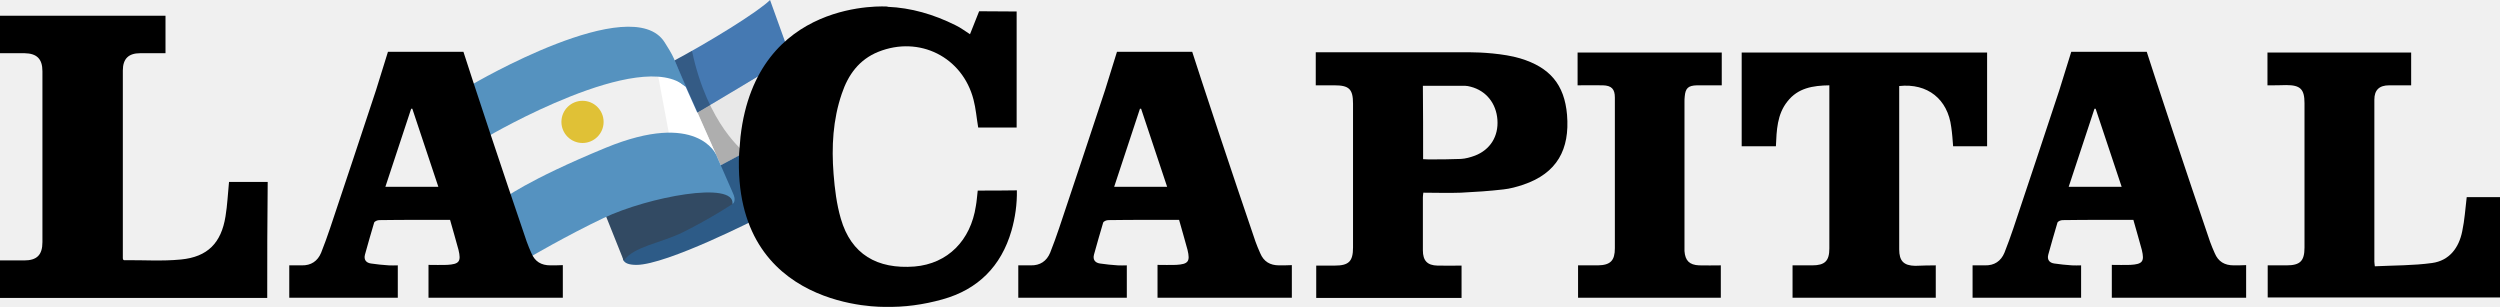
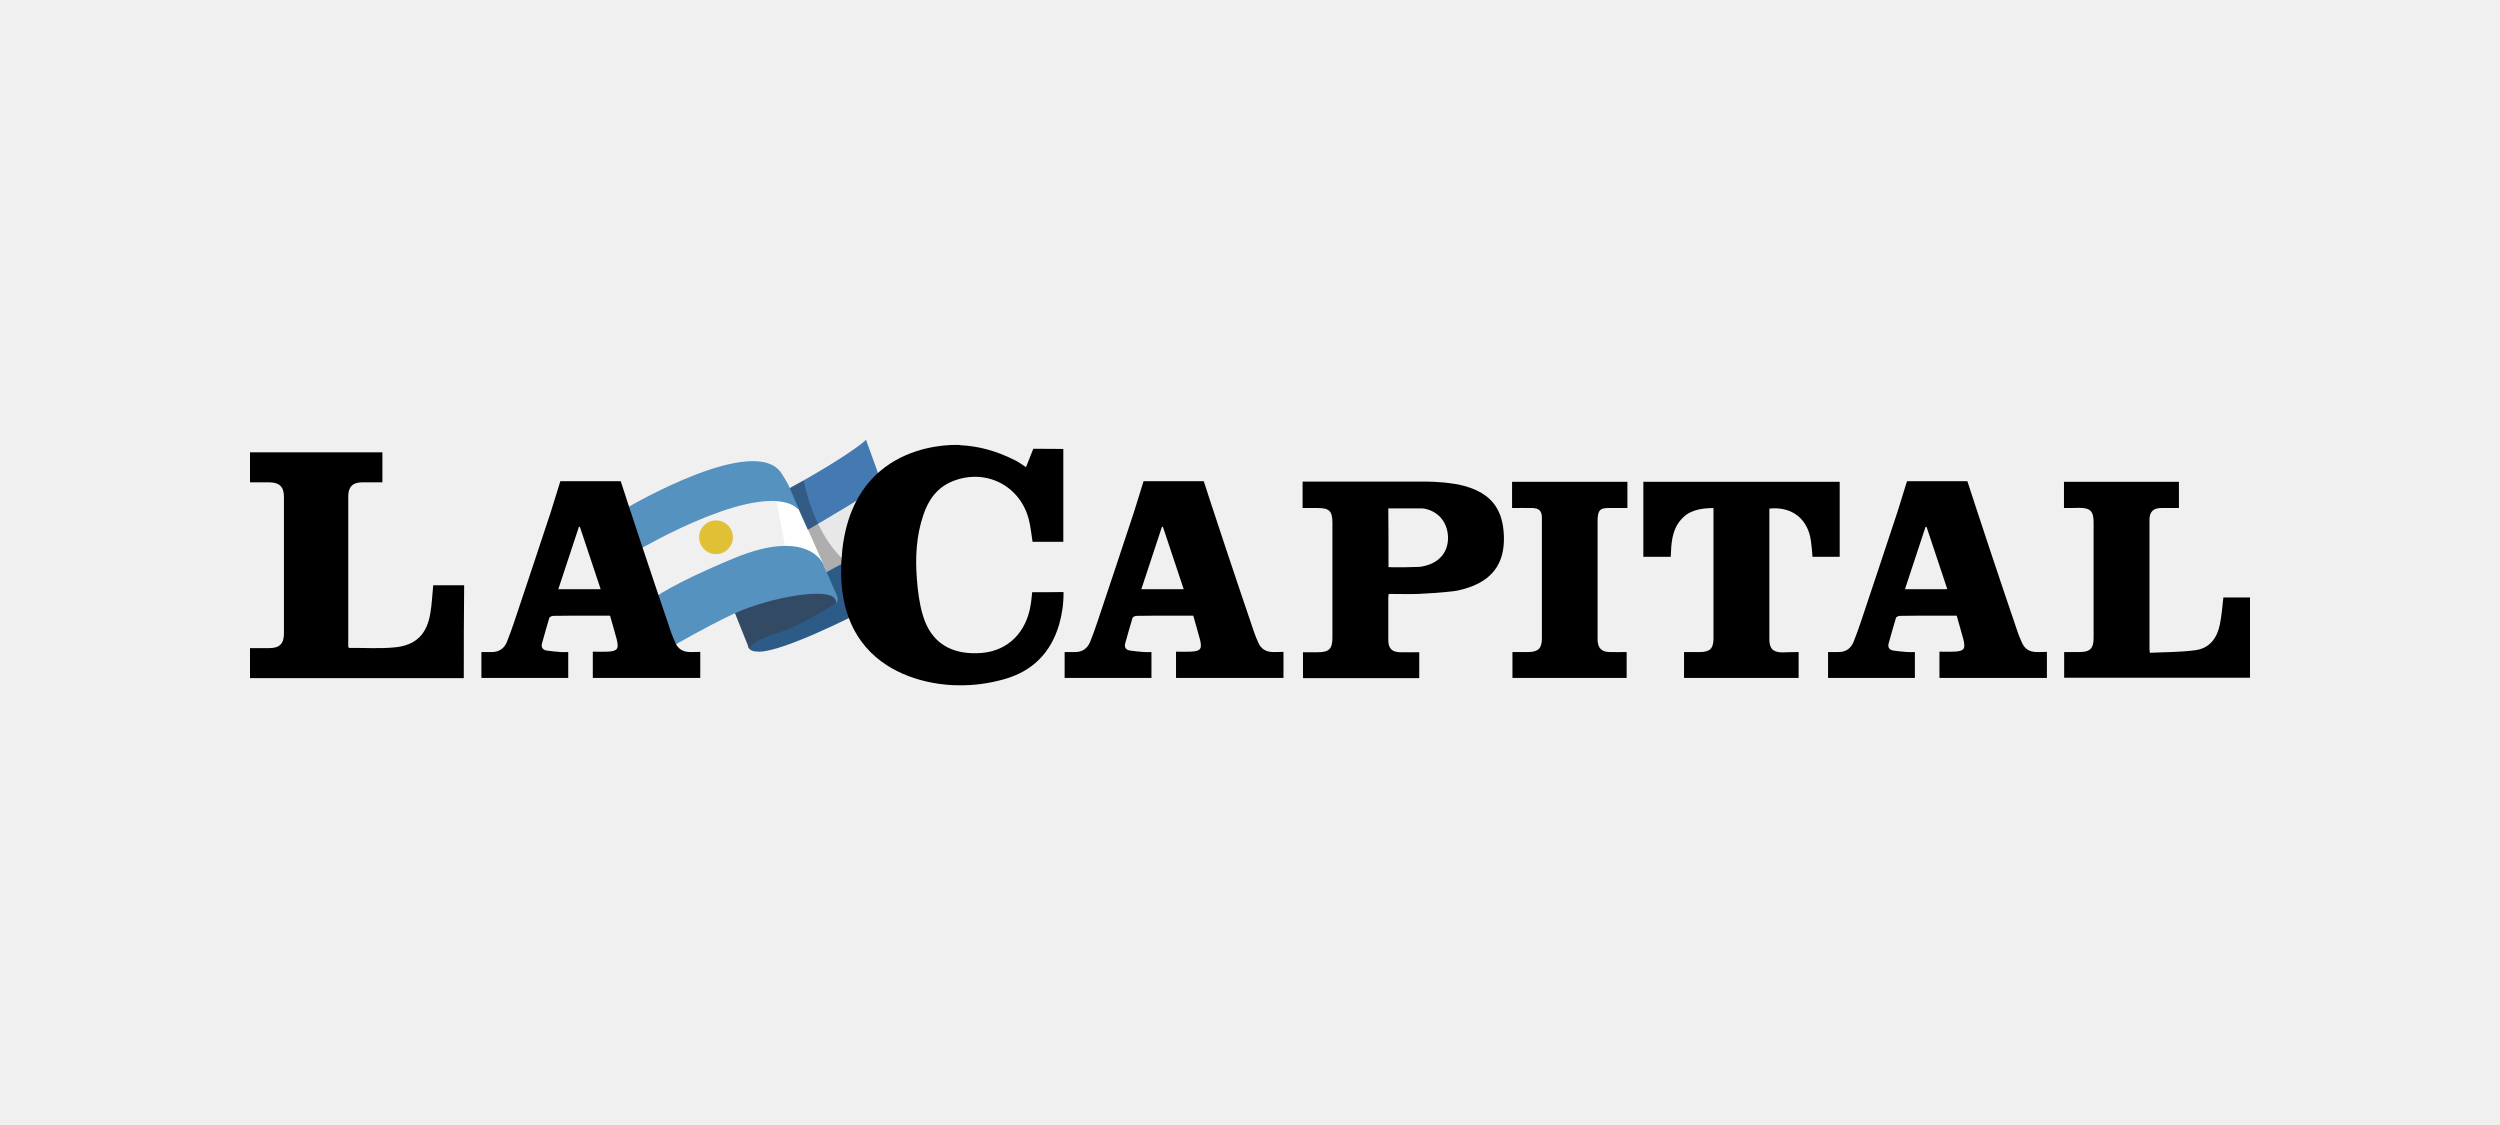
- <svg xmlns="http://www.w3.org/2000/svg" version="1.1" id="Capa_1" x="0px" y="0px" viewBox="0 0 1066.5 130.9" style="enable-background:new 0 0 1066.5 130.9;" xml:space="preserve">
-   <style type="text/css">
+ <svg xmlns="http://www.w3.org/2000/svg" viewBox="0 0 160 72">
+   <rect width="160" height="72" rx="6" fill="#f0f0f0" />
+   <svg x="16" y="12" width="128" height="48" version="1.1" id="Capa_1" viewBox="0 0 1066.5 130.9" style="enable-background:new 0 0 1066.5 130.9;" xml:space="preserve">
+     <style type="text/css">
	.st0{fill:#4579B2;}
	.st1{fill:#E8E8E8;}
	.st2{opacity:0.25;enable-background:new    ;}
	.st3{fill:#2D5B87;}
	.st4{fill:#324A63;}
	.st5{fill:#E0C136;}
	.st6{fill:#FFFFFF;}
	.st7{fill:#5592BF;}
	.st8{fill:#5592C0;}
</style>
-   <g>
    <g>
-       <path class="st0" d="M285.5,27c17-9,38-22,43-27l9,25l-13,7c0,0-28,18-32,18S285.5,27,285.5,27z" />
-       <path class="st1" d="M306.5,68.3L297.6,48l41.9-25l5,25l-29.2,18.3c0,0-11.8,6.7-14.8,6.7S306.5,68.3,306.5,68.3z" />
-       <path class="st2" d="M287.8,25.8l19.7,44.7l10.3-5.4c0,0-15.9-11.7-22.6-43.4L287.8,25.8z" />
-       <path class="st3" d="M323.5,93c0,0-39,20-52,20s0-12,0-12l35-30l15-8L323.5,93z" />
-       <path class="st4" d="M266.1,111.2l-10-25l47.4-7.2l9,4v3l0,0v0.5V87c0,0-9,6-21,12C282.1,103.7,270.5,105,266.1,111.2z" />
-       <circle class="st5" cx="248.5" cy="52" r="9" />
-       <polygon class="st6" points="292.5,37 305.5,66 286.5,63 280.5,31 288.5,34   " />
-       <path class="st7" d="M287.5,25c1.2,3,5,12,5,12c-19-17-84,21-84,21l-7-22c0,0,68-40,82-18C284.5,19.5,286.7,23.1,287.5,25z" />
-       <path class="st8" d="M225.5,110c0,0,16.6-9.7,32-17c19-9,56-16,55-6c0,0,2-1,0-5l-7-16c0,0-8-19-47-3c-34,14-44,22-44,22    L225.5,110z" />
-       <path d="M265.6,113.7l-0.1-0.3C265.5,113.5,265.6,113.7,265.6,113.7z" />
+       <g>
+         <path class="st0" d="M285.5,27c17-9,38-22,43-27l9,25l-13,7c0,0-28,18-32,18S285.5,27,285.5,27z" />
+         <path class="st1" d="M306.5,68.3L297.6,48l41.9-25l5,25l-29.2,18.3c0,0-11.8,6.7-14.8,6.7S306.5,68.3,306.5,68.3z" />
+         <path class="st2" d="M287.8,25.8l19.7,44.7l10.3-5.4c0,0-15.9-11.7-22.6-43.4L287.8,25.8z" />
+         <path class="st3" d="M323.5,93c0,0-39,20-52,20s0-12,0-12l35-30l15-8L323.5,93z" />
+         <path class="st4" d="M266.1,111.2l-10-25l47.4-7.2l9,4v3l0,0v0.5V87c0,0-9,6-21,12C282.1,103.7,270.5,105,266.1,111.2z" />
+         <circle class="st5" cx="248.5" cy="52" r="9" />
+         <polygon class="st6" points="292.5,37 305.5,66 286.5,63 280.5,31 288.5,34   " />
+         <path class="st7" d="M287.5,25c1.2,3,5,12,5,12c-19-17-84,21-84,21l-7-22c0,0,68-40,82-18C284.5,19.5,286.7,23.1,287.5,25z" />
+         <path class="st8" d="M225.5,110c0,0,16.6-9.7,32-17c19-9,56-16,55-6c0,0,2-1,0-5l-7-16c0,0-8-19-47-3c-34,14-44,22-44,22    L225.5,110z" />
+         <path d="M265.6,113.7l-0.1-0.3C265.5,113.5,265.6,113.7,265.6,113.7z" />
+       </g>
+       <path d="M114,127.1c-38.1,0-76,0-114,0c0-5.3,0-10.5,0-16c3.4,0,6.8,0,10.3,0c5.4,0,7.8-2.3,7.8-7.8c0-24.3,0-48.6,0-72.9   c0-5.3-2.4-7.6-7.6-7.7c-3.4,0-6.9,0-10.5,0c0-5.4,0-10.7,0-16c23.5,0,47,0,70.6,0c0,5.3,0,10.5,0,16c-3.6,0-7.2,0-10.8,0   c-5,0-7.4,2.4-7.4,7.4c0,26.6,0,53.1,0,79.7c0,0.3,0,0.6,0.1,0.9c0.2,0.1,0.3,0.3,0.4,0.3c8.1-0.1,16.3,0.5,24.3-0.3   c11.4-1.1,17.2-7.1,19-18.4c0.8-4.8,1-9.7,1.5-14.7c5.3,0,10.8,0,16.5,0C114,94.1,114,110.5,114,127.1z" />
+       <path d="M561.3,36.4c0-4.8,0-9.3,0-14.1c0.9,0,1.8,0,2.7,0c21,0,42.1,0,63.1,0c4.4,0,14.4,0.5,21.4,2.6c12.6,3.8,18.9,11.1,20,24.1   c1.2,14.7-4.2,24.9-18.7,29.8c-2.7,0.9-5.6,1.7-8.4,2c-6,0.7-12.1,1.1-18.2,1.4c-5.3,0.2-10.6,0-16,0c-0.1,0.8-0.2,1.4-0.2,2   c0,7.5,0,15.1,0,22.6c0,4.4,1.9,6.4,6.2,6.5c3.4,0.1,6.7,0,10.3,0c0,4.7,0,9.1,0,13.8c-20.6,0-41.3,0-62,0c0-4.5,0-9,0-13.8   c2.6,0,5.3,0,7.9,0c6,0,7.8-1.8,7.8-7.7c0-20.5,0-40.9,0-61.4c0-6.2-1.7-7.8-7.9-7.8C566.7,36.4,564.1,36.4,561.3,36.4z    M607.1,67.9c0.9,0,1.5,0.1,2.2,0.1c4.6,0,9.3,0,13.9-0.2c2-0.1,4.1-0.7,6-1.4c6.5-2.5,10.1-8.2,9.6-15.3   c-0.5-7-4.8-12.4-11.4-14.1c-0.8-0.2-1.6-0.4-2.4-0.4c-6,0-11.9,0-18,0C607.1,47,607.1,57.3,607.1,67.9z" />
+       <path d="M825.8,113.2c0,4.7,0,9.2,0,13.8c-20.4,0-40.6,0-61.1,0c0-4.5,0-9,0-13.8c2.8,0,5.6,0,8.4,0c5.4,0,7.3-1.9,7.3-7.2   c0-22.3,0-44.6,0-66.9c0-0.8,0-1.6,0-2.7c-7,0.1-13.4,1.1-17.9,6.9c-4.4,5.5-4.6,12.3-4.9,19.1c-4.9,0-9.7,0-14.6,0   c0-13.3,0-26.6,0-40c34.9,0,69.8,0,104.7,0c0,13.4,0,26.6,0,40c-4.8,0-9.6,0-14.5,0c-0.2-2.7-0.4-5.5-0.8-8.2   c-1.5-11.9-10.1-18.8-22.2-17.5c0,0.7,0,1.5,0,2.3c0,22.5,0,44.9,0,67.4c0,4.9,1.9,6.9,6.8,7C819.9,113.3,822.8,113.2,825.8,113.2z   " />
+       <path d="M967.3,36.4c0-4.8,0-9.3,0-14c20.4,0,40.8,0,61.3,0c0,4.6,0,9.1,0,14c-3.2,0-6.3,0-9.4,0c-4.2,0-6.3,2-6.3,6.1   c0,23,0,46.1,0,69.1c0,0.5,0.1,0.9,0.2,2c8.2-0.4,16.4-0.3,24.4-1.4c7.4-1,11.5-6.5,12.9-13.6c1-4.7,1.3-9.5,1.9-14.5   c4.5,0,9.2,0,14.2,0c0,14.2,0,28.4,0,42.8c-33,0-66,0-99.1,0c0-4.4,0-8.9,0-13.7c2.7,0,5.3,0,8,0c5.8,0,7.7-1.8,7.7-7.6   c0-20.5,0-41.1,0-61.6c0-6-1.8-7.7-7.8-7.7C972.7,36.4,970.1,36.4,967.3,36.4z" />
+       <path d="M734.5,36.4c-3.7,0-7.1,0-10.6,0c-3.7,0.1-4.9,1.2-5.2,4.8c-0.1,0.8-0.1,1.6-0.1,2.4c0,20.7,0,41.4,0,62.1c0,0.5,0,1,0,1.4   c0.3,4.1,2.1,5.9,6.2,6.1c3,0.1,6.1,0,9.3,0c0,4.7,0,9.2,0,13.8c-20.3,0-40.6,0-60.9,0c0-4.6,0-9.1,0-13.8c2.9,0,5.7,0,8.5,0   c5.3-0.1,7.2-2,7.2-7.3c0-21.4,0-42.8,0-64.3c0-3.6-1.4-5.1-5.1-5.2c-3.5-0.1-7,0-10.8,0c0-4.7,0-9.2,0-14c20.5,0,40.9,0,61.5,0   C734.5,27,734.5,31.5,734.5,36.4z" />
+       <path d="M234.8,113.2c-3.9,0-6.6-1.6-8.1-5.2c-0.7-1.6-1.4-3.2-2-4.9c-2.6-7.6-5.2-15.3-7.8-23c-5.1-15.2-10.2-30.4-15.2-45.7   l-4-12.3h-32.2l-5.1,16.4c-6.5,19.6-13,39.3-19.6,58.9c-1.2,3.5-2.4,6.9-3.8,10.4c-1.5,3.6-4.3,5.5-8.3,5.4c-1.7,0-3.5,0-5.3,0   c0,4.8,0,9.3,0,13.8c15.5,0,30.9,0,46.3,0c0-4.6,0-9.1,0-13.8c-1.4,0-2.7,0.1-3.9,0c-2.6-0.2-5.1-0.4-7.6-0.8   c-2-0.3-3.1-1.6-2.5-3.8c1.3-4.5,2.5-9.1,3.9-13.6c0.2-0.6,1.4-1.1,2.2-1.1c5.8-0.1,11.6-0.1,17.3-0.1c4.2,0,8.5,0,12.9,0   c1.2,4.4,2.5,8.6,3.6,12.8c1.2,5,0.3,6.1-4.9,6.4c-2.6,0.1-5.2,0-7.9,0c0,5,0,9.5,0,14c19.2,0,38.1,0,57.3,0c0-4.7,0-9.2,0-13.9   C238.2,113.2,236.5,113.2,234.8,113.2z M164.4,79.7c3.7-11.3,7.4-22.3,11-33.3c0.2,0,0.3,0,0.5,0c3.7,11,7.4,22.1,11.1,33.3   C179.4,79.7,172.1,79.7,164.4,79.7z" />
+       <path d="M952.9,113.2c-3.9,0-6.6-1.6-8.1-5.2c-0.7-1.6-1.4-3.2-2-4.9c-2.6-7.6-5.2-15.3-7.8-23c-5.1-15.2-10.2-30.4-15.2-45.7   l-4-12.3h-32.2l-5.1,16.4c-6.5,19.6-13,39.3-19.6,58.9c-1.2,3.5-2.4,6.9-3.8,10.4c-1.5,3.6-4.3,5.5-8.3,5.4c-1.7,0-3.5,0-5.3,0   c0,4.8,0,9.3,0,13.8c15.5,0,30.9,0,46.3,0c0-4.6,0-9.1,0-13.8c-1.4,0-2.7,0.1-3.9,0c-2.6-0.2-5.1-0.4-7.6-0.8   c-2-0.3-3.1-1.6-2.5-3.8c1.3-4.5,2.5-9.1,3.9-13.6c0.2-0.6,1.4-1.1,2.2-1.1c5.8-0.1,11.6-0.1,17.3-0.1c4.2,0,8.5,0,12.9,0   c1.2,4.4,2.5,8.6,3.6,12.8c1.2,5,0.3,6.1-4.9,6.4c-2.6,0.1-5.2,0-7.9,0c0,5,0,9.5,0,14c19.2,0,38.1,0,57.3,0c0-4.7,0-9.2,0-13.9   C956.2,113.2,954.5,113.2,952.9,113.2z M882.5,79.7c3.7-11.3,7.4-22.3,11-33.3c0.2,0,0.3,0,0.5,0c3.7,11,7.4,22.1,11.1,33.3   C897.5,79.7,890.1,79.7,882.5,79.7z" />
+       <path d="M545.7,113.2c-3.9,0-6.6-1.6-8.1-5.2c-0.7-1.6-1.4-3.2-2-4.9c-2.6-7.6-5.2-15.3-7.8-23c-5.1-15.2-10.2-30.4-15.2-45.7   l-4-12.3h-32.1l-5.1,16.4c-6.5,19.6-13,39.3-19.6,58.9c-1.2,3.5-2.4,6.9-3.8,10.4c-1.5,3.6-4.3,5.5-8.3,5.4c-1.7,0-3.5,0-5.3,0   c0,4.8,0,9.3,0,13.8c15.5,0,30.9,0,46.3,0c0-4.6,0-9.1,0-13.8c-1.4,0-2.7,0.1-3.9,0c-2.6-0.2-5.1-0.4-7.6-0.8   c-2-0.3-3.1-1.6-2.5-3.8c1.3-4.5,2.5-9.1,3.9-13.6c0.2-0.6,1.4-1.1,2.2-1.1c5.8-0.1,11.6-0.1,17.3-0.1c4.2,0,8.5,0,12.9,0   c1.2,4.4,2.5,8.6,3.6,12.8c1.2,5,0.3,6.1-4.9,6.4c-2.6,0.1-5.2,0-7.9,0c0,5,0,9.5,0,14c19.2,0,38.1,0,57.3,0c0-4.7,0-9.2,0-13.9   C549.1,113.2,547.4,113.2,545.7,113.2z M475.3,79.7c3.7-11.3,7.4-22.3,11-33.3c0.2,0,0.3,0,0.5,0c3.7,11,7.4,22.1,11.1,33.3   C490.3,79.7,483,79.7,475.3,79.7z" />
+       <path d="M417.1,81.3c-0.3,2.3-0.4,4.5-0.8,6.6c-2.2,14.6-11.9,24.6-26.2,25.8c-15.9,1.2-27-5.2-31.4-20.4   c-1.8-6.2-2.6-12.7-3.1-19.1c-0.9-11.6-0.3-23.1,3.5-34.2c2.7-8.1,7.4-14.6,15.6-17.9c17.5-7,35.9,2.2,40.6,20.4   c1,3.8,1.3,7.8,2,11.9c5.4,0,10.8,0,16.4,0c0-8.3,0-16.5,0-24.8c0-8.2,0-16.4,0-24.7l-16-0.1l-3.9,9.8c-2.2-1.4-4-2.8-6.1-3.8   c-9.4-4.7-19.1-7.5-29.1-7.9V2.8c0,0-55.9-4.1-62.7,55.5c0,0.3-0.6,6.9-0.6,7.3c-3,67.3,62.3,65.3,62.3,65.3l0,0   c8.1,0.2,16.3-0.9,24.5-3.2c15.1-4.2,25-14.1,29.4-29.3c1.6-5.6,2.4-11.4,2.3-17.2C428.1,81.3,422.6,81.3,417.1,81.3z" />
    </g>
-     <path d="M114,127.1c-38.1,0-76,0-114,0c0-5.3,0-10.5,0-16c3.4,0,6.8,0,10.3,0c5.4,0,7.8-2.3,7.8-7.8c0-24.3,0-48.6,0-72.9   c0-5.3-2.4-7.6-7.6-7.7c-3.4,0-6.9,0-10.5,0c0-5.4,0-10.7,0-16c23.5,0,47,0,70.6,0c0,5.3,0,10.5,0,16c-3.6,0-7.2,0-10.8,0   c-5,0-7.4,2.4-7.4,7.4c0,26.6,0,53.1,0,79.7c0,0.3,0,0.6,0.1,0.9c0.2,0.1,0.3,0.3,0.4,0.3c8.1-0.1,16.3,0.5,24.3-0.3   c11.4-1.1,17.2-7.1,19-18.4c0.8-4.8,1-9.7,1.5-14.7c5.3,0,10.8,0,16.5,0C114,94.1,114,110.5,114,127.1z" />
-     <path d="M561.3,36.4c0-4.8,0-9.3,0-14.1c0.9,0,1.8,0,2.7,0c21,0,42.1,0,63.1,0c4.4,0,14.4,0.5,21.4,2.6c12.6,3.8,18.9,11.1,20,24.1   c1.2,14.7-4.2,24.9-18.7,29.8c-2.7,0.9-5.6,1.7-8.4,2c-6,0.7-12.1,1.1-18.2,1.4c-5.3,0.2-10.6,0-16,0c-0.1,0.8-0.2,1.4-0.2,2   c0,7.5,0,15.1,0,22.6c0,4.4,1.9,6.4,6.2,6.5c3.4,0.1,6.7,0,10.3,0c0,4.7,0,9.1,0,13.8c-20.6,0-41.3,0-62,0c0-4.5,0-9,0-13.8   c2.6,0,5.3,0,7.9,0c6,0,7.8-1.8,7.8-7.7c0-20.5,0-40.9,0-61.4c0-6.2-1.7-7.8-7.9-7.8C566.7,36.4,564.1,36.4,561.3,36.4z    M607.1,67.9c0.9,0,1.5,0.1,2.2,0.1c4.6,0,9.3,0,13.9-0.2c2-0.1,4.1-0.7,6-1.4c6.5-2.5,10.1-8.2,9.6-15.3   c-0.5-7-4.8-12.4-11.4-14.1c-0.8-0.2-1.6-0.4-2.4-0.4c-6,0-11.9,0-18,0C607.1,47,607.1,57.3,607.1,67.9z" />
-     <path d="M825.8,113.2c0,4.7,0,9.2,0,13.8c-20.4,0-40.6,0-61.1,0c0-4.5,0-9,0-13.8c2.8,0,5.6,0,8.4,0c5.4,0,7.3-1.9,7.3-7.2   c0-22.3,0-44.6,0-66.9c0-0.8,0-1.6,0-2.7c-7,0.1-13.4,1.1-17.9,6.9c-4.4,5.5-4.6,12.3-4.9,19.1c-4.9,0-9.7,0-14.6,0   c0-13.3,0-26.6,0-40c34.9,0,69.8,0,104.7,0c0,13.4,0,26.6,0,40c-4.8,0-9.6,0-14.5,0c-0.2-2.7-0.4-5.5-0.8-8.2   c-1.5-11.9-10.1-18.8-22.2-17.5c0,0.7,0,1.5,0,2.3c0,22.5,0,44.9,0,67.4c0,4.9,1.9,6.9,6.8,7C819.9,113.3,822.8,113.2,825.8,113.2z   " />
-     <path d="M967.3,36.4c0-4.8,0-9.3,0-14c20.4,0,40.8,0,61.3,0c0,4.6,0,9.1,0,14c-3.2,0-6.3,0-9.4,0c-4.2,0-6.3,2-6.3,6.1   c0,23,0,46.1,0,69.1c0,0.5,0.1,0.9,0.2,2c8.2-0.4,16.4-0.3,24.4-1.4c7.4-1,11.5-6.5,12.9-13.6c1-4.7,1.3-9.5,1.9-14.5   c4.5,0,9.2,0,14.2,0c0,14.2,0,28.4,0,42.8c-33,0-66,0-99.1,0c0-4.4,0-8.9,0-13.7c2.7,0,5.3,0,8,0c5.8,0,7.7-1.8,7.7-7.6   c0-20.5,0-41.1,0-61.6c0-6-1.8-7.7-7.8-7.7C972.7,36.4,970.1,36.4,967.3,36.4z" />
-     <path d="M734.5,36.4c-3.7,0-7.1,0-10.6,0c-3.7,0.1-4.9,1.2-5.2,4.8c-0.1,0.8-0.1,1.6-0.1,2.4c0,20.7,0,41.4,0,62.1c0,0.5,0,1,0,1.4   c0.3,4.1,2.1,5.9,6.2,6.1c3,0.1,6.1,0,9.3,0c0,4.7,0,9.2,0,13.8c-20.3,0-40.6,0-60.9,0c0-4.6,0-9.1,0-13.8c2.9,0,5.7,0,8.5,0   c5.3-0.1,7.2-2,7.2-7.3c0-21.4,0-42.8,0-64.3c0-3.6-1.4-5.1-5.1-5.2c-3.5-0.1-7,0-10.8,0c0-4.7,0-9.2,0-14c20.5,0,40.9,0,61.5,0   C734.5,27,734.5,31.5,734.5,36.4z" />
-     <path d="M234.8,113.2c-3.9,0-6.6-1.6-8.1-5.2c-0.7-1.6-1.4-3.2-2-4.9c-2.6-7.6-5.2-15.3-7.8-23c-5.1-15.2-10.2-30.4-15.2-45.7   l-4-12.3h-32.2l-5.1,16.4c-6.5,19.6-13,39.3-19.6,58.9c-1.2,3.5-2.4,6.9-3.8,10.4c-1.5,3.6-4.3,5.5-8.3,5.4c-1.7,0-3.5,0-5.3,0   c0,4.8,0,9.3,0,13.8c15.5,0,30.9,0,46.3,0c0-4.6,0-9.1,0-13.8c-1.4,0-2.7,0.1-3.9,0c-2.6-0.2-5.1-0.4-7.6-0.8   c-2-0.3-3.1-1.6-2.5-3.8c1.3-4.5,2.5-9.1,3.9-13.6c0.2-0.6,1.4-1.1,2.2-1.1c5.8-0.1,11.6-0.1,17.3-0.1c4.2,0,8.5,0,12.9,0   c1.2,4.4,2.5,8.6,3.6,12.8c1.2,5,0.3,6.1-4.9,6.4c-2.6,0.1-5.2,0-7.9,0c0,5,0,9.5,0,14c19.2,0,38.1,0,57.3,0c0-4.7,0-9.2,0-13.9   C238.2,113.2,236.5,113.2,234.8,113.2z M164.4,79.7c3.7-11.3,7.4-22.3,11-33.3c0.2,0,0.3,0,0.5,0c3.7,11,7.4,22.1,11.1,33.3   C179.4,79.7,172.1,79.7,164.4,79.7z" />
-     <path d="M952.9,113.2c-3.9,0-6.6-1.6-8.1-5.2c-0.7-1.6-1.4-3.2-2-4.9c-2.6-7.6-5.2-15.3-7.8-23c-5.1-15.2-10.2-30.4-15.2-45.7   l-4-12.3h-32.2l-5.1,16.4c-6.5,19.6-13,39.3-19.6,58.9c-1.2,3.5-2.4,6.9-3.8,10.4c-1.5,3.6-4.3,5.5-8.3,5.4c-1.7,0-3.5,0-5.3,0   c0,4.8,0,9.3,0,13.8c15.5,0,30.9,0,46.3,0c0-4.6,0-9.1,0-13.8c-1.4,0-2.7,0.1-3.9,0c-2.6-0.2-5.1-0.4-7.6-0.8   c-2-0.3-3.1-1.6-2.5-3.8c1.3-4.5,2.5-9.1,3.9-13.6c0.2-0.6,1.4-1.1,2.2-1.1c5.8-0.1,11.6-0.1,17.3-0.1c4.2,0,8.5,0,12.9,0   c1.2,4.4,2.5,8.6,3.6,12.8c1.2,5,0.3,6.1-4.9,6.4c-2.6,0.1-5.2,0-7.9,0c0,5,0,9.5,0,14c19.2,0,38.1,0,57.3,0c0-4.7,0-9.2,0-13.9   C956.2,113.2,954.5,113.2,952.9,113.2z M882.5,79.7c3.7-11.3,7.4-22.3,11-33.3c0.2,0,0.3,0,0.5,0c3.7,11,7.4,22.1,11.1,33.3   C897.5,79.7,890.1,79.7,882.5,79.7z" />
-     <path d="M545.7,113.2c-3.9,0-6.6-1.6-8.1-5.2c-0.7-1.6-1.4-3.2-2-4.9c-2.6-7.6-5.2-15.3-7.8-23c-5.1-15.2-10.2-30.4-15.2-45.7   l-4-12.3h-32.1l-5.1,16.4c-6.5,19.6-13,39.3-19.6,58.9c-1.2,3.5-2.4,6.9-3.8,10.4c-1.5,3.6-4.3,5.5-8.3,5.4c-1.7,0-3.5,0-5.3,0   c0,4.8,0,9.3,0,13.8c15.5,0,30.9,0,46.3,0c0-4.6,0-9.1,0-13.8c-1.4,0-2.7,0.1-3.9,0c-2.6-0.2-5.1-0.4-7.6-0.8   c-2-0.3-3.1-1.6-2.5-3.8c1.3-4.5,2.5-9.1,3.9-13.6c0.2-0.6,1.4-1.1,2.2-1.1c5.8-0.1,11.6-0.1,17.3-0.1c4.2,0,8.5,0,12.9,0   c1.2,4.4,2.5,8.6,3.6,12.8c1.2,5,0.3,6.1-4.9,6.4c-2.6,0.1-5.2,0-7.9,0c0,5,0,9.5,0,14c19.2,0,38.1,0,57.3,0c0-4.7,0-9.2,0-13.9   C549.1,113.2,547.4,113.2,545.7,113.2z M475.3,79.7c3.7-11.3,7.4-22.3,11-33.3c0.2,0,0.3,0,0.5,0c3.7,11,7.4,22.1,11.1,33.3   C490.3,79.7,483,79.7,475.3,79.7z" />
-     <path d="M417.1,81.3c-0.3,2.3-0.4,4.5-0.8,6.6c-2.2,14.6-11.9,24.6-26.2,25.8c-15.9,1.2-27-5.2-31.4-20.4   c-1.8-6.2-2.6-12.7-3.1-19.1c-0.9-11.6-0.3-23.1,3.5-34.2c2.7-8.1,7.4-14.6,15.6-17.9c17.5-7,35.9,2.2,40.6,20.4   c1,3.8,1.3,7.8,2,11.9c5.4,0,10.8,0,16.4,0c0-8.3,0-16.5,0-24.8c0-8.2,0-16.4,0-24.7l-16-0.1l-3.9,9.8c-2.2-1.4-4-2.8-6.1-3.8   c-9.4-4.7-19.1-7.5-29.1-7.9V2.8c0,0-55.9-4.1-62.7,55.5c0,0.3-0.6,6.9-0.6,7.3c-3,67.3,62.3,65.3,62.3,65.3l0,0   c8.1,0.2,16.3-0.9,24.5-3.2c15.1-4.2,25-14.1,29.4-29.3c1.6-5.6,2.4-11.4,2.3-17.2C428.1,81.3,422.6,81.3,417.1,81.3z" />
-   </g>
+   </svg>
</svg>
